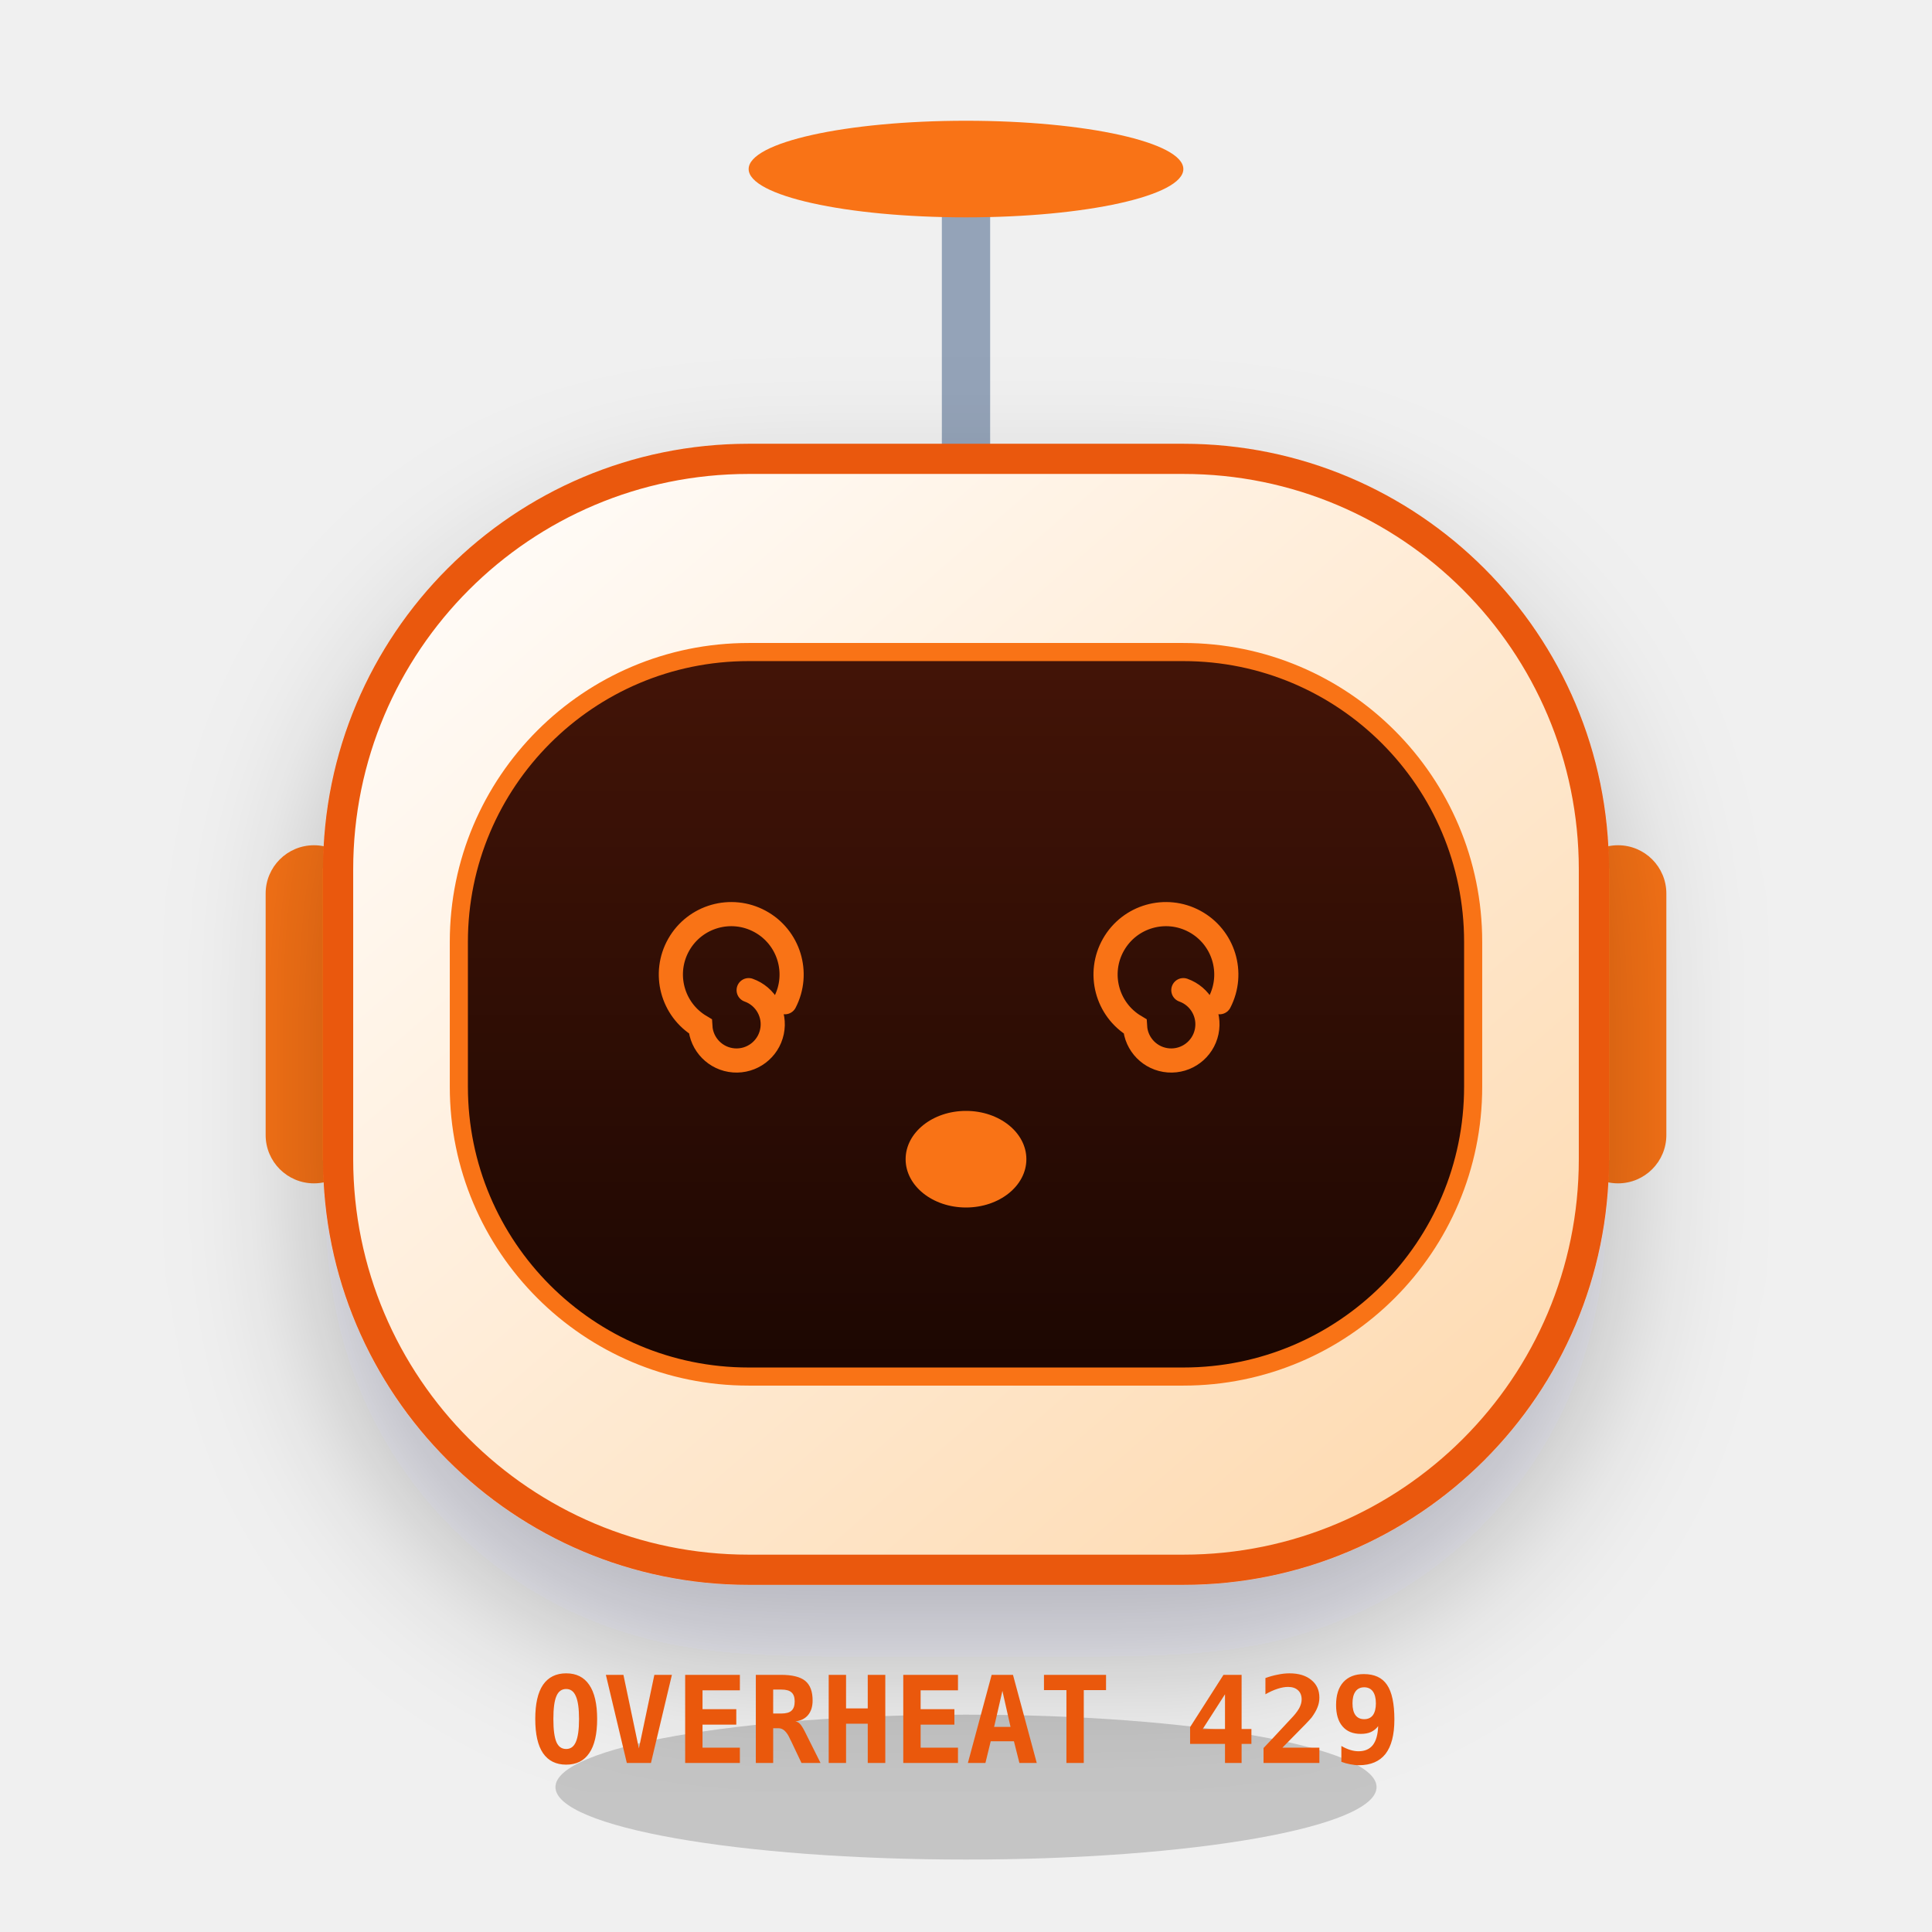
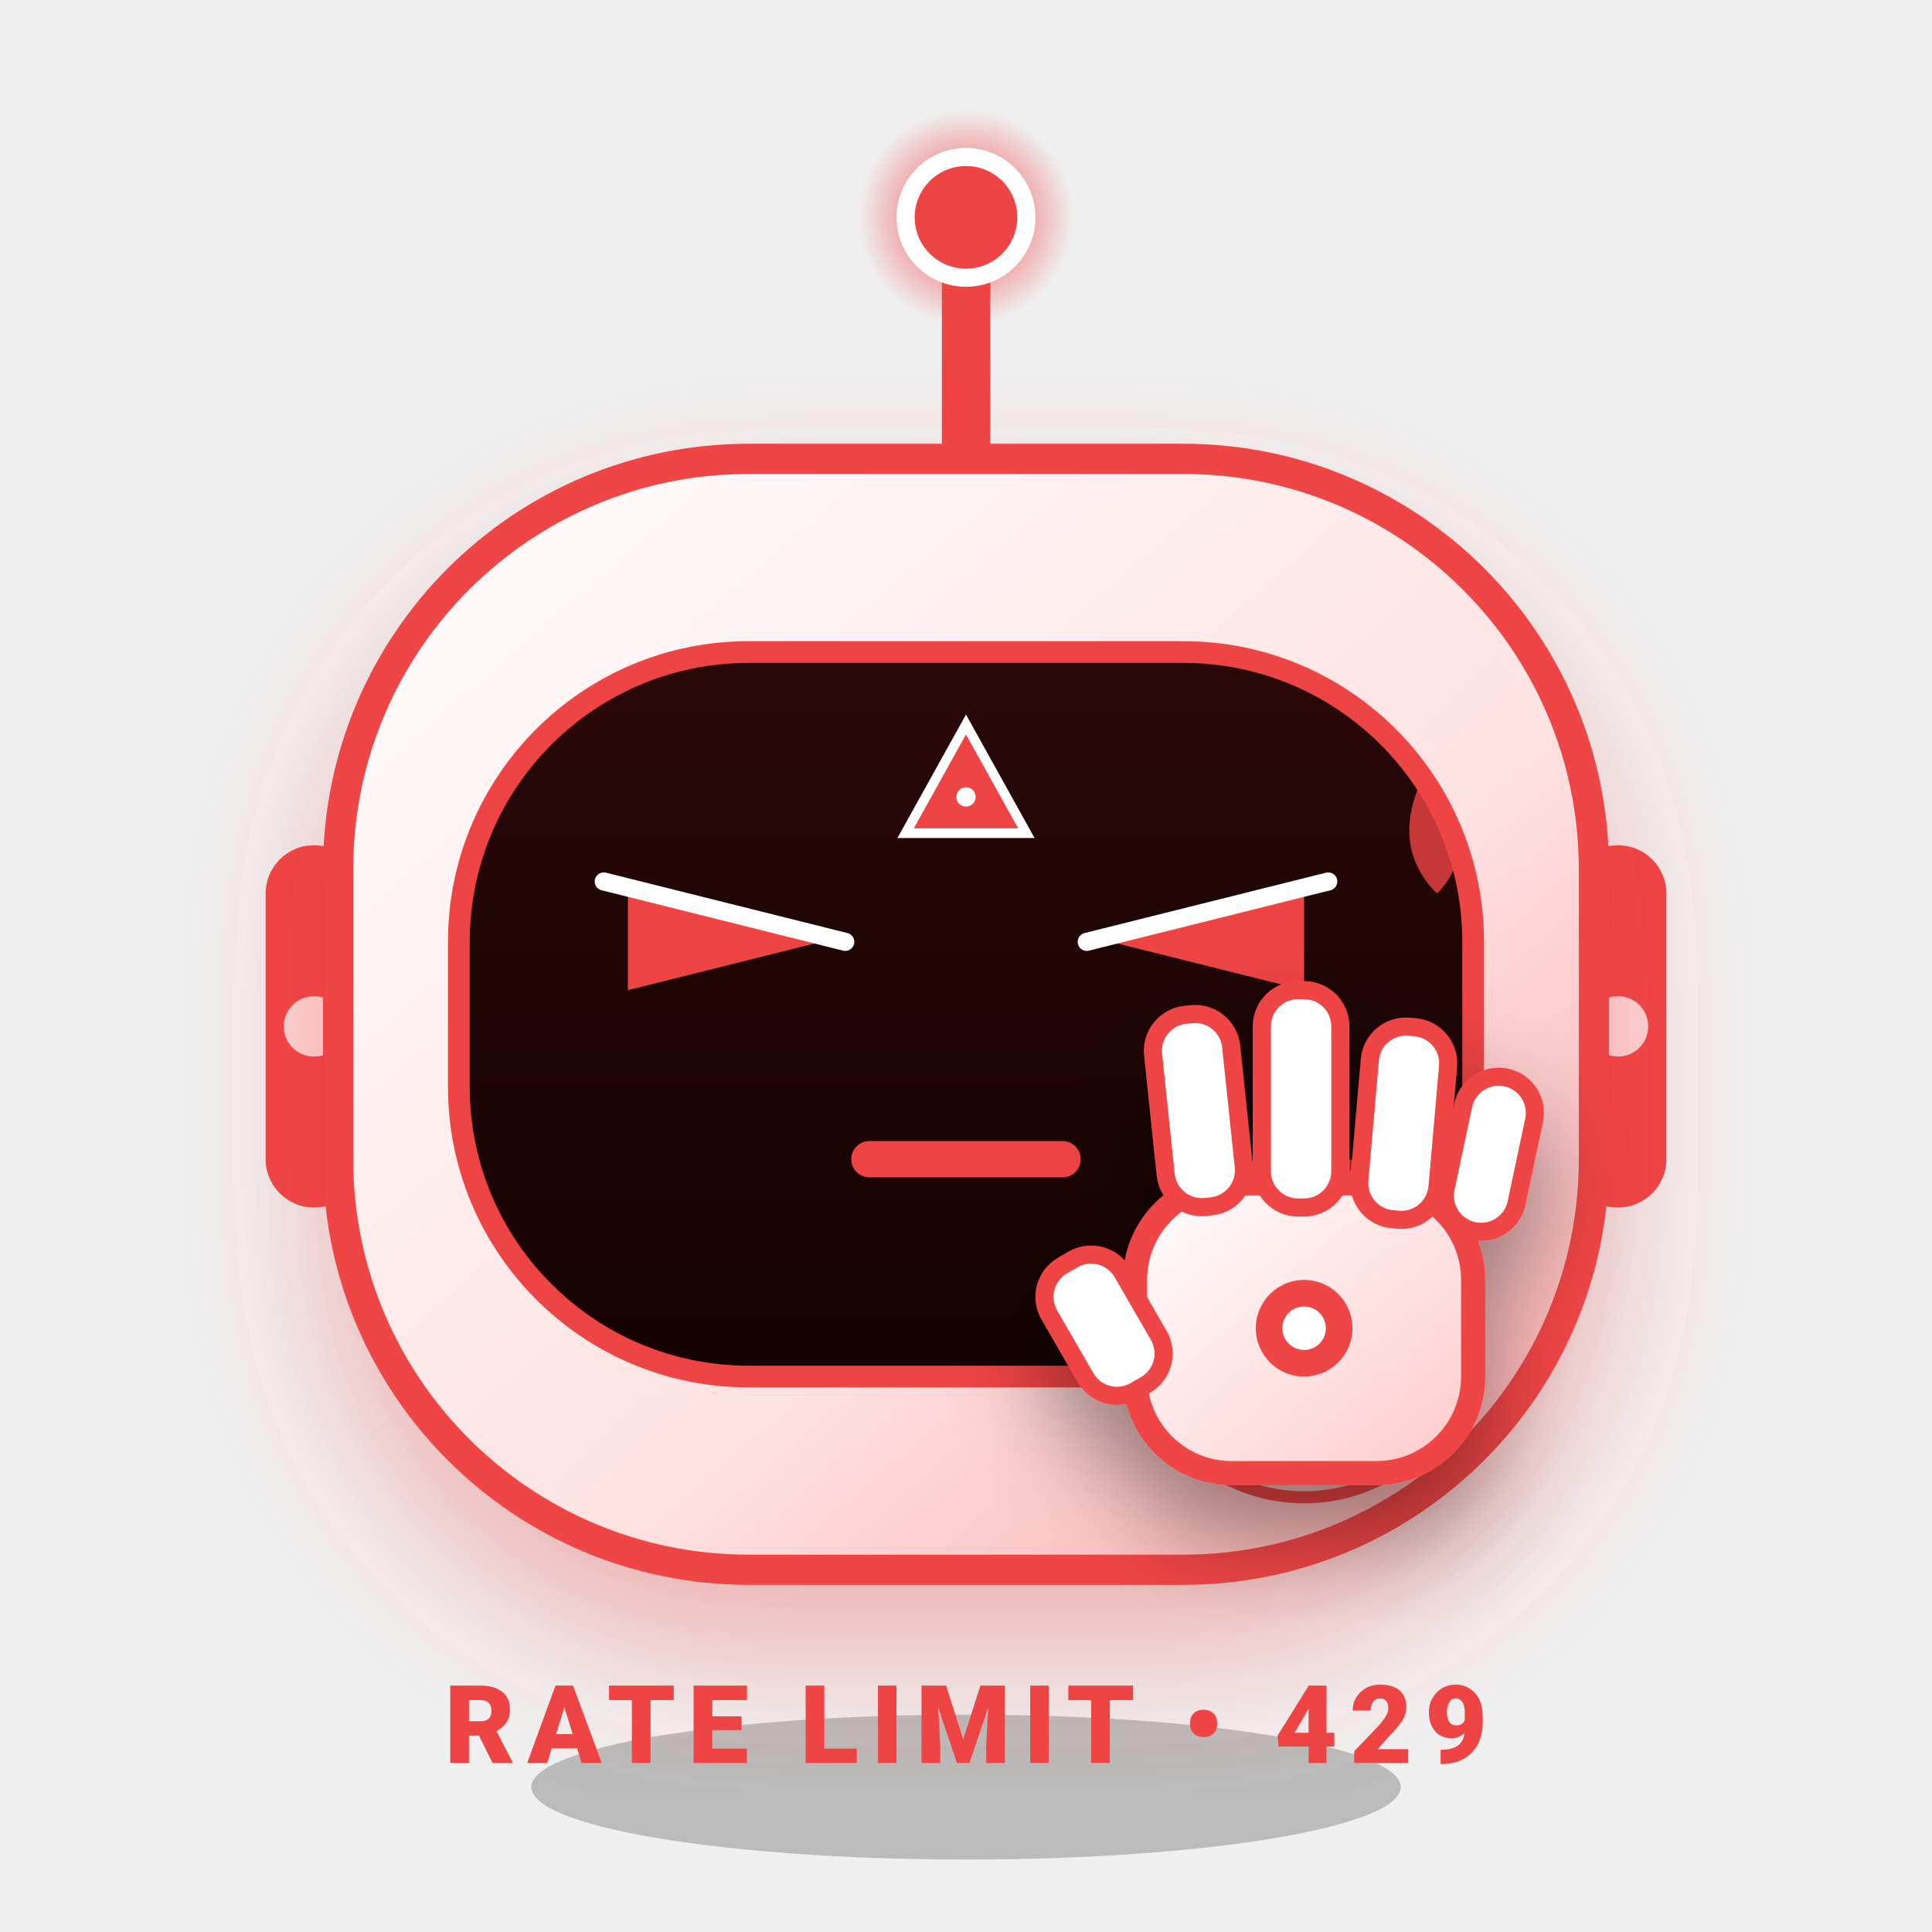
<svg xmlns="http://www.w3.org/2000/svg" viewBox="0 0 160 160" width="100%" height="100%">
  <defs>
-     <linearGradient id="astro-head-red" x1="0%" y1="0%" x2="100%" y2="100%">
+     <linearGradient id="astro-head-alert" x1="0%" y1="0%" x2="100%" y2="100%">
      <stop offset="0%" stop-color="#ffffff" />
-       <stop offset="100%" stop-color="#fed7aa" />
+       <stop offset="60%" stop-color="#fee2e2" />
+       <stop offset="100%" stop-color="#fca5a5" />
    </linearGradient>
-     <linearGradient id="astro-visor-hot" x1="0%" y1="0%" x2="0%" y2="100%">
-       <stop offset="0%" stop-color="#431407" />
-       <stop offset="100%" stop-color="#1c0702" />
+     <linearGradient id="astro-visor-alert" x1="0%" y1="0%" x2="0%" y2="100%">
+       <stop offset="0%" stop-color="#2a0808" />
+       <stop offset="100%" stop-color="#150202" />
    </linearGradient>
-     <filter id="astro-shadow" x="-20%" y="-20%" width="140%" height="140%">
-       <feDropShadow dx="0" dy="6" stdDeviation="6" flood-color="#020617" flood-opacity="0.25" />
+     <linearGradient id="astro-palm-glow" x1="0%" y1="0%" x2="100%" y2="100%">
+       <stop offset="0%" stop-color="#ffffff" />
+       <stop offset="100%" stop-color="#fecaca" />
+     </linearGradient>
+     <radialGradient id="beacon-glow" cx="50%" cy="50%" r="50%">
+       <stop offset="0%" stop-color="#ef4444" stop-opacity="0.9" />
+       <stop offset="60%" stop-color="#ef4444" stop-opacity="0.4" />
+       <stop offset="100%" stop-color="#ef4444" stop-opacity="0" />
+     </radialGradient>
+     <filter id="astro-red-shadow" x="-20%" y="-20%" width="140%" height="140%">
+       <feDropShadow dx="0" dy="6" stdDeviation="6" flood-color="#ef4444" flood-opacity="0.35" />
+     </filter>
+     <filter id="hand-shadow" x="-30%" y="-30%" width="160%" height="160%">
+       <feDropShadow dx="0" dy="4" stdDeviation="4" flood-color="#000000" flood-opacity="0.4" />
    </filter>
  </defs>
  <style>
-     @keyframes fastFan {
-       0% { transform: rotate(0deg); }
-       100% { transform: rotate(360deg); }
+     /* Head Shake: Geleng-geleng kiri-kanan tegas (disapproval / wait) */
+     @keyframes headShakeDisapproval {
+       0%, 100% { transform: rotate(0deg) translateX(0); }
+       15% { transform: rotate(-12deg) translateX(-4px); }
+       30% { transform: rotate(11deg) translateX(4px); }
+       45% { transform: rotate(-8deg) translateX(-2.5px); }
+       60% { transform: rotate(7deg) translateX(2px); }
+       75% { transform: rotate(-3deg) translateX(-1px); }
+       90% { transform: rotate(0deg) translateX(0); }
    }
-     @keyframes pantingBreath {
-       0%, 100% { transform: scale(1, 1); }
-       50% { transform: scale(1.04, 0.96); }
+ 
+     /* Hand Stop Pulse: Dorongan telapak tangan maju menahan user */
+     @keyframes handHaltPulse {
+       0%, 100% { transform: translateY(0px) scale(1); }
+       30% { transform: translateY(-3px) scale(1.08); }
+       60% { transform: translateY(1px) scale(0.98); }
    }
-     .fan-spin { animation: fastFan 0.15s linear infinite; transform-origin: 80px 14px; }
-     .head-pant { animation: pantingBreath 0.5s ease-in-out infinite; transform-origin: 80px 145px; }
+ 
+     /* Red Beacon Siren Flash */
+     @keyframes sirenFlash {
+       0%, 100% { opacity: 0.3; transform: scale(0.85); }
+       50% { opacity: 1; transform: scale(1.25); }
+     }
+ 
+     /* Red Warning Barrier Ripple */
+     @keyframes barrierRipple {
+       0% { r: 12px; opacity: 0.9; stroke-width: 2.5px; }
+       100% { r: 28px; opacity: 0; stroke-width: 0.5px; }
+     }
+ 
+     /* Stern Glare Eyes Pulse */
+     @keyframes sternPulse {
+       0%, 100% { opacity: 0.9; }
+       50% { opacity: 1; filter: drop-shadow(0 0 4px #ef4444); }
+     }
+ 
+     .head-alert-shaking {
+       animation: headShakeDisapproval 1.6s ease-in-out infinite;
+       transform-origin: 80px 145px;
+     }
+ 
+     .hand-stop-gesturing {
+       animation: handHaltPulse 1.6s ease-in-out infinite;
+       transform-origin: 110px 115px;
+     }
+ 
+     .beacon-light {
+       animation: sirenFlash 0.8s ease-in-out infinite;
+       transform-origin: 80px 18px;
+     }
+ 
+     .barrier-wave {
+       animation: barrierRipple 1.6s cubic-bezier(0.2, 0.8, 0.4, 1) infinite;
+       transform-origin: 108px 110px;
+     }
+ 
+     .eyes-glare {
+       animation: sternPulse 1.2s ease-in-out infinite;
+     }
  </style>
-   <ellipse cx="80" cy="148" rx="34" ry="6" fill="#000000" opacity="0.18" />
-   <g class="head-pant">
-     <rect x="78" y="14" width="4" height="26" rx="2" fill="#94a3b8" />
-     <g class="fan-spin">
-       <ellipse cx="80" cy="14" rx="18" ry="4" fill="#f97316" />
+   <ellipse cx="80" cy="148" rx="36" ry="6" fill="#000000" opacity="0.22" />
+   <g class="head-alert-shaking">
+     <rect x="78" y="18" width="4" height="22" rx="2" fill="#ef4444" />
+     <circle class="beacon-light" cx="80" cy="18" r="9" fill="url(#beacon-glow)" />
+     <circle cx="80" cy="18" r="5" fill="#ef4444" stroke="#ffffff" stroke-width="1.5" />
+     <rect x="22" y="70" width="8" height="30" rx="4" fill="#ef4444" />
+     <rect x="130" y="70" width="8" height="30" rx="4" fill="#ef4444" />
+     <circle cx="26" cy="85" r="2.5" fill="#ffffff" opacity="0.8" />
+     <circle cx="134" cy="85" r="2.5" fill="#ffffff" opacity="0.8" />
+     <rect x="28" y="38" width="104" height="92" rx="34" fill="url(#astro-head-alert)" stroke="#ef4444" stroke-width="2.5" filter="url(#astro-red-shadow)" />
+     <rect x="38" y="54" width="84" height="60" rx="24" fill="url(#astro-visor-alert)" stroke="#ef4444" stroke-width="1.8" />
+     <g class="eyes-glare">
+       <path d="M 52 74 L 68 78 L 52 82 Z" fill="#ef4444" />
+       <line x1="50" y1="73" x2="70" y2="78" stroke="#ffffff" stroke-width="1.5" stroke-linecap="round" />
+       <path d="M 108 74 L 92 78 L 108 82 Z" fill="#ef4444" />
+       <line x1="110" y1="73" x2="90" y2="78" stroke="#ffffff" stroke-width="1.5" stroke-linecap="round" />
+       <polygon points="80,60 85,69 75,69" fill="#ef4444" stroke="#ffffff" stroke-width="0.8" />
+       <circle cx="80" cy="66" r="0.8" fill="#ffffff" />
+       <line x1="72" y1="96" x2="88" y2="96" stroke="#ef4444" stroke-width="3" stroke-linecap="round" />
    </g>
-     <rect x="22" y="70" width="8" height="28" rx="4" fill="#f97316" />
-     <rect x="130" y="70" width="8" height="28" rx="4" fill="#f97316" />
-     <rect x="28" y="38" width="104" height="92" rx="34" fill="url(#astro-head-red)" stroke="#ea580c" stroke-width="2.5" filter="url(#astro-shadow)" />
-     <rect x="38" y="54" width="84" height="60" rx="24" fill="url(#astro-visor-hot)" stroke="#f97316" stroke-width="1.5" />
-     <path d="M 62 82 A 3 3 0 1 1 58 85 A 5 5 0 1 1 65 83" fill="none" stroke="#f97316" stroke-width="2" stroke-linecap="round" />
-     <path d="M 98 82 A 3 3 0 1 1 94 85 A 5 5 0 1 1 101 83" fill="none" stroke="#f97316" stroke-width="2" stroke-linecap="round" />
-     <ellipse cx="80" cy="96" rx="5" ry="4" fill="#f97316" />
+     <path d="M 118 64 Q 123 70 119 74 Q 115 70 118 64 Z" fill="#ef4444" opacity="0.8" />
  </g>
-   <text x="80" y="146" font-family="monospace" font-size="10" font-weight="bold" fill="#ea580c" text-anchor="middle">OVERHEAT 429</text>
+   <g class="hand-stop-gesturing">
+     <circle class="barrier-wave" cx="108" cy="110" r="14" fill="none" stroke="#ef4444" />
+     <circle cx="108" cy="110" r="10" fill="#ef4444" opacity="0.15" />
+     <g filter="url(#hand-shadow)">
+       <rect x="94" y="98" width="28" height="24" rx="8" fill="url(#astro-palm-glow)" stroke="#ef4444" stroke-width="2" />
+       <circle cx="108" cy="110" r="4" fill="#ef4444" />
+       <circle cx="108" cy="110" r="1.8" fill="#ffffff" />
+       <rect x="88" y="104" width="7" height="12" rx="3" fill="#ffffff" stroke="#ef4444" stroke-width="1.5" transform="rotate(-30 91 110)" />
+       <rect x="96" y="84" width="6.5" height="16" rx="3" fill="#ffffff" stroke="#ef4444" stroke-width="1.5" transform="rotate(-6 99 92)" />
+       <rect x="104.5" y="82" width="6.5" height="18" rx="3" fill="#ffffff" stroke="#ef4444" stroke-width="1.5" />
+       <rect x="113" y="85" width="6.5" height="16" rx="3" fill="#ffffff" stroke="#ef4444" stroke-width="1.5" transform="rotate(5 116 93)" />
+       <rect x="120.5" y="89" width="6" height="13" rx="3" fill="#ffffff" stroke="#ef4444" stroke-width="1.5" transform="rotate(12 123 95)" />
+     </g>
+   </g>
+   <text x="80" y="146" font-family="-apple-system, BlinkMacSystemFont, 'Segoe UI', Roboto, monospace" font-size="9" font-weight="800" fill="#ef4444" letter-spacing="1" text-anchor="middle">RATE LIMIT • 429</text>
</svg>
